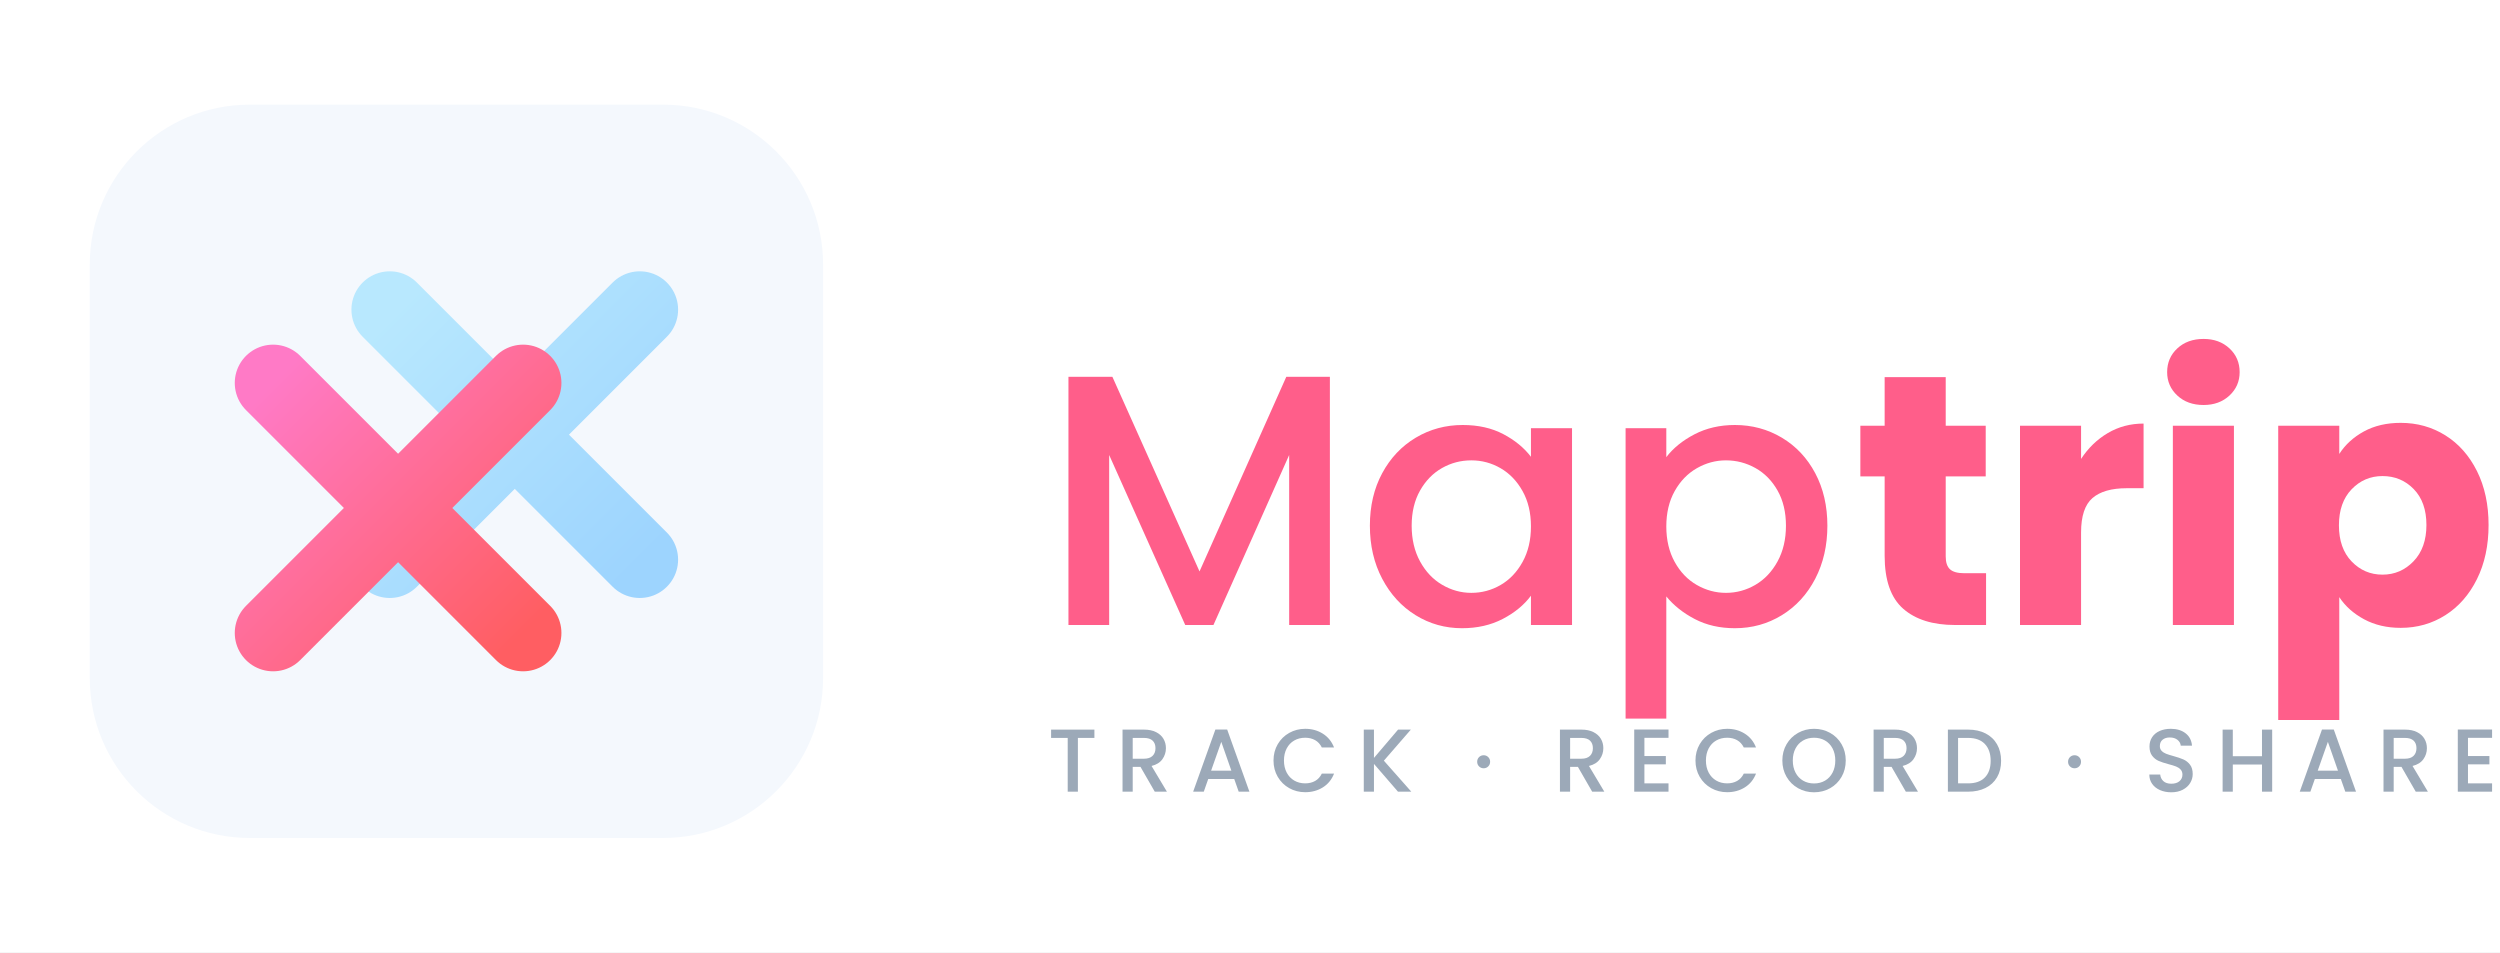
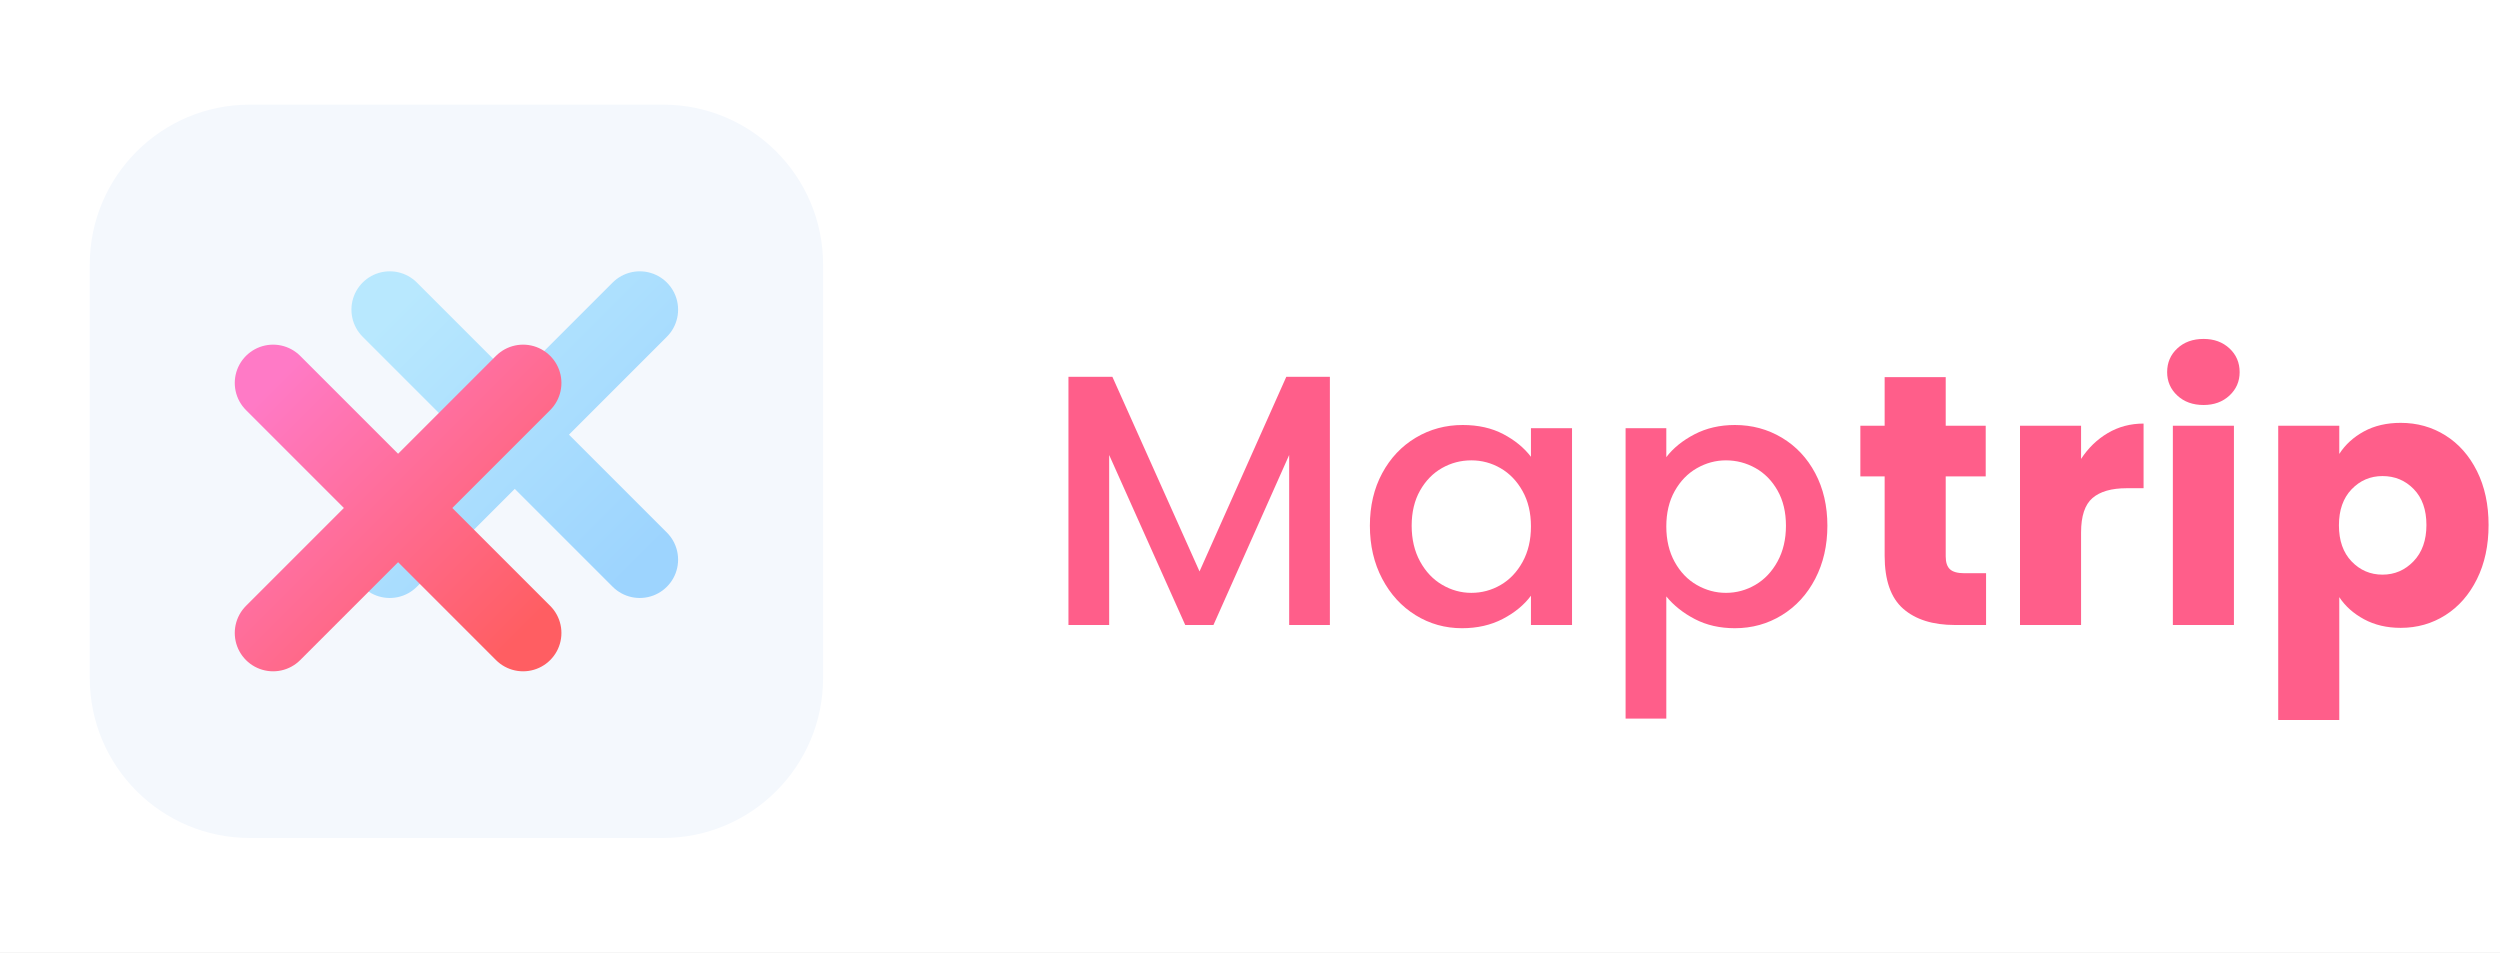
<svg xmlns="http://www.w3.org/2000/svg" width="840" height="320" viewBox="0 0 840 320">
  <defs>
    <linearGradient id="lx" x1="0" y1="0" x2="1" y2="1">
      <stop offset="0" stop-color="#7CD8FF" />
      <stop offset="1" stop-color="#46B0FF" />
    </linearGradient>
    <linearGradient id="dx" x1="0" y1="0" x2="1" y2="1">
      <stop offset="0" stop-color="#FF7AC6" />
      <stop offset="1" stop-color="#FF5E62" />
    </linearGradient>
  </defs>
  <rect width="840" height="320" fill="#FFFFFF" />
  <g transform="translate(10,15) scale(0.56)">
    <rect x="36" y="36" width="440" height="440" rx="96" fill="#F4F8FD" />
    <clipPath id="cp">
      <rect x="36" y="36" width="440" height="440" rx="96" />
    </clipPath>
    <g clip-path="url(#cp)">
      <g opacity="0.5">
        <path d="M216.0 159.0 L366.0 309.0" stroke="url(#lx)" stroke-width="46" stroke-linecap="round" />
        <path d="M366.0 159.0 L216.0 309.0" stroke="url(#lx)" stroke-width="46" stroke-linecap="round" />
      </g>
      <g opacity="1.0">
        <path d="M146.0 203.0 L296.0 353.0" stroke="url(#dx)" stroke-width="46" stroke-linecap="round" />
        <path d="M296.0 203.0 L146.0 353.0" stroke="url(#dx)" stroke-width="46" stroke-linecap="round" />
      </g>
    </g>
  </g>
  <g transform="translate(20,30)">
    <g transform="translate(330.00,180.00) scale(0.12,-0.12)">
      <path d="M807 695V0H693V476L481 0H402L189 476V0H75V695H198L442 150L685 695Z" fill="#FF5E8A" />
    </g>
    <g transform="translate(435.84,180.00) scale(0.12,-0.12)">
      <path d="M297 560Q362 560 410.5 534.5Q459 509 488 471V551H603V0H488V82Q459 43 409.0 17.0Q359 -9 295 -9Q224 -9 165.0 27.5Q106 64 71.5 129.5Q37 195 37 278Q37 361 71.5 425.0Q106 489 165.5 524.5Q225 560 297 560ZM321 461Q277 461 239.0 439.5Q201 418 177.5 376.5Q154 335 154 278Q154 221 177.5 178.0Q201 135 239.5 112.5Q278 90 321 90Q365 90 403.0 112.0Q441 134 464.5 176.5Q488 219 488 276Q488 333 464.5 375.0Q441 417 403.0 439.0Q365 461 321 461Z" fill="#FF5E8A" />
    </g>
    <g transform="translate(517.20,180.00) scale(0.12,-0.12)">
      <path d="M381 560Q453 560 512.5 524.5Q572 489 606.0 425.0Q640 361 640 278Q640 195 606.0 129.5Q572 64 512.5 27.5Q453 -9 381 -9Q318 -9 269.0 16.5Q220 42 189 80V-262H75V551H189V470Q218 508 268.0 534.0Q318 560 381 560ZM356 461Q313 461 274.5 439.0Q236 417 212.5 375.0Q189 333 189 276Q189 219 212.5 176.5Q236 134 274.5 112.0Q313 90 356 90Q400 90 438.5 112.5Q477 135 500.5 178.0Q524 221 524 278Q524 335 500.5 376.5Q477 418 438.5 439.5Q400 461 356 461Z" fill="#FF5E8A" />
    </g>
    <g transform="translate(602.56,180.00) scale(0.12,-0.12)">
      <path d="M373 145V0H286Q193 0 141.0 45.5Q89 91 89 194V416H21V558H89V694H260V558H372V416H260V192Q260 167 272.0 156.0Q284 145 312 145Z" fill="#FF5E8A" />
    </g>
    <g transform="translate(651.28,180.00) scale(0.12,-0.12)">
      <path d="M408 564V383H361Q297 383 265.0 355.5Q233 328 233 259V0H62V558H233V465Q263 511 308.0 537.5Q353 564 408 564Z" fill="#FF5E8A" />
    </g>
    <g transform="translate(702.64,180.00) scale(0.12,-0.12)">
      <path d="M46 708Q46 748 74.5 774.5Q103 801 148 801Q192 801 220.5 774.5Q249 748 249 708Q249 669 220.5 642.5Q192 616 148 616Q103 616 74.5 642.5Q46 669 46 708ZM233 558V0H62V558Z" fill="#FF5E8A" />
    </g>
    <g transform="translate(738.04,180.00) scale(0.12,-0.12)">
      <path d="M405 566Q474 566 530.0 531.0Q586 496 618.5 431.0Q651 366 651 280Q651 194 618.5 128.5Q586 63 530.0 27.5Q474 -8 405 -8Q347 -8 302.5 16.0Q258 40 233 78V-266H62V558H233V479Q258 518 302.0 542.0Q346 566 405 566ZM354 417Q303 417 267.5 380.0Q232 343 232 279Q232 215 267.5 178.0Q303 141 354 141Q405 141 441.0 178.5Q477 216 477 280Q477 344 441.5 380.5Q406 417 354 417Z" fill="#FF5E8A" />
    </g>
-     <g transform="translate(332.00,236.00) scale(0.03,-0.03)">
-       <path d="M524 695V602H339V0H225V602H39V695Z" fill="#9CA9B8" />
-     </g>
-     <g transform="translate(354.92,236.00) scale(0.03,-0.03)">
-       <path d="M436 0 276 278H189V0H75V695H315Q395 695 450.5 667.0Q506 639 533.5 592.0Q561 545 561 487Q561 419 521.5 363.5Q482 308 400 288L572 0ZM189 369H315Q379 369 411.5 401.0Q444 433 444 487Q444 541 412.0 571.5Q380 602 315 602H189Z" fill="#9CA9B8" />
-     </g>
-     <g transform="translate(379.88,236.00) scale(0.03,-0.03)">
-       <path d="M494 142H203L153 0H34L283 696H415L664 0H544ZM462 235 349 558 235 235Z" fill="#9CA9B8" />
-     </g>
-     <g transform="translate(406.79,236.00) scale(0.03,-0.03)">
-       <path d="M392 704Q503 704 589.5 649.5Q676 595 715 495H578Q551 550 503.0 577.0Q455 604 392 604Q323 604 269.0 573.0Q215 542 184.5 484.0Q154 426 154 349Q154 272 184.5 214.0Q215 156 269.0 124.5Q323 93 392 93Q455 93 503.0 120.0Q551 147 578 202H715Q676 102 589.5 48.0Q503 -6 392 -6Q294 -6 213.0 39.5Q132 85 84.5 166.0Q37 247 37 349Q37 451 84.5 532.0Q132 613 213.5 658.5Q295 704 392 704Z" fill="#9CA9B8" />
-     </g>
-     <g transform="translate(435.98,236.00) scale(0.03,-0.03)">
-       <path d="M458 0 189 311V0H75V695H189V378L459 695H602L300 347L607 0Z" fill="#9CA9B8" />
-     </g>
-     <g transform="translate(474.77,236.00) scale(0.03,-0.03)">
-       <path d="M52 335Q52 366 73.0 387.0Q94 408 125 408Q155 408 176.0 387.0Q197 366 197 335Q197 304 176.0 283.0Q155 262 125 262Q94 262 73.0 283.0Q52 304 52 335Z" fill="#9CA9B8" />
-     </g>
-     <g transform="translate(501.89,236.00) scale(0.03,-0.03)">
-       <path d="M436 0 276 278H189V0H75V695H315Q395 695 450.5 667.0Q506 639 533.5 592.0Q561 545 561 487Q561 419 521.5 363.5Q482 308 400 288L572 0ZM189 369H315Q379 369 411.5 401.0Q444 433 444 487Q444 541 412.0 571.5Q380 602 315 602H189Z" fill="#9CA9B8" />
-     </g>
-     <g transform="translate(526.85,236.00) scale(0.03,-0.03)">
-       <path d="M189 603V399H429V306H189V93H459V0H75V696H459V603Z" fill="#9CA9B8" />
-     </g>
-     <g transform="translate(548.57,236.00) scale(0.03,-0.03)">
-       <path d="M392 704Q503 704 589.5 649.5Q676 595 715 495H578Q551 550 503.0 577.0Q455 604 392 604Q323 604 269.0 573.0Q215 542 184.5 484.0Q154 426 154 349Q154 272 184.5 214.0Q215 156 269.0 124.5Q323 93 392 93Q455 93 503.0 120.0Q551 147 578 202H715Q676 102 589.5 48.0Q503 -6 392 -6Q294 -6 213.0 39.5Q132 85 84.5 166.0Q37 247 37 349Q37 451 84.5 532.0Q132 613 213.5 658.5Q295 704 392 704Z" fill="#9CA9B8" />
-     </g>
-     <g transform="translate(577.76,236.00) scale(0.03,-0.03)">
-       <path d="M37 349Q37 451 84.5 532.0Q132 613 213.5 658.5Q295 704 392 704Q490 704 571.5 658.5Q653 613 700.0 532.0Q747 451 747 349Q747 247 700.0 165.5Q653 84 571.5 38.5Q490 -7 392 -7Q295 -7 213.5 38.5Q132 84 84.5 165.5Q37 247 37 349ZM630 349Q630 426 599.5 484.0Q569 542 515.0 573.0Q461 604 392 604Q323 604 269.0 573.0Q215 542 184.5 484.0Q154 426 154 349Q154 272 184.5 213.5Q215 155 269.0 123.5Q323 92 392 92Q461 92 515.0 123.5Q569 155 599.5 213.5Q630 272 630 349Z" fill="#9CA9B8" />
-     </g>
-     <g transform="translate(607.28,236.00) scale(0.03,-0.03)">
-       <path d="M436 0 276 278H189V0H75V695H315Q395 695 450.5 667.0Q506 639 533.5 592.0Q561 545 561 487Q561 419 521.5 363.5Q482 308 400 288L572 0ZM189 369H315Q379 369 411.5 401.0Q444 433 444 487Q444 541 412.0 571.5Q380 602 315 602H189Z" fill="#9CA9B8" />
-     </g>
-     <g transform="translate(632.24,236.00) scale(0.03,-0.03)">
-       <path d="M671 345Q671 239 625.5 161.0Q580 83 496.5 41.5Q413 0 302 0H75V695H302Q413 695 496.5 652.5Q580 610 625.5 530.5Q671 451 671 345ZM554 345Q554 466 489.0 534.0Q424 602 302 602H189V93H302Q424 93 489.0 159.0Q554 225 554 345Z" fill="#9CA9B8" />
-     </g>
-     <g transform="translate(673.31,236.00) scale(0.03,-0.03)">
-       <path d="M52 335Q52 366 73.0 387.0Q94 408 125 408Q155 408 176.0 387.0Q197 366 197 335Q197 304 176.0 283.0Q155 262 125 262Q94 262 73.0 283.0Q52 304 52 335Z" fill="#9CA9B8" />
-     </g>
-     <g transform="translate(700.43,236.00) scale(0.03,-0.03)">
-       <path d="M58 192H180Q184 147 215.5 118.0Q247 89 304 89Q363 89 396.0 117.5Q429 146 429 191Q429 226 408.5 248.0Q388 270 357.5 282.0Q327 294 273 308Q205 326 162.5 344.5Q120 363 90.0 402.0Q60 441 60 506Q60 566 90.0 611.0Q120 656 174.0 680.0Q228 704 299 704Q400 704 464.5 653.5Q529 603 536 515H410Q407 553 374.0 580.0Q341 607 287 607Q238 607 207.0 582.0Q176 557 176 510Q176 478 195.5 457.5Q215 437 245.0 425.0Q275 413 327 399Q396 380 439.5 361.0Q483 342 513.5 302.5Q544 263 544 197Q544 144 515.5 97.0Q487 50 432.5 21.5Q378 -7 304 -7Q234 -7 178.0 17.5Q122 42 90.0 87.0Q58 132 58 192Z" fill="#9CA9B8" />
-     </g>
-     <g transform="translate(724.55,236.00) scale(0.03,-0.03)">
-       <path d="M630 695V0H516V304H189V0H75V695H189V397H516V695Z" fill="#9CA9B8" />
-     </g>
-     <g transform="translate(751.70,236.00) scale(0.03,-0.03)">
-       <path d="M494 142H203L153 0H34L283 696H415L664 0H544ZM462 235 349 558 235 235Z" fill="#9CA9B8" />
-     </g>
-     <g transform="translate(778.61,236.00) scale(0.03,-0.03)">
-       <path d="M436 0 276 278H189V0H75V695H315Q395 695 450.5 667.0Q506 639 533.5 592.0Q561 545 561 487Q561 419 521.5 363.5Q482 308 400 288L572 0ZM189 369H315Q379 369 411.5 401.0Q444 433 444 487Q444 541 412.0 571.5Q380 602 315 602H189Z" fill="#9CA9B8" />
-     </g>
-     <g transform="translate(803.57,236.00) scale(0.03,-0.03)">
-       <path d="M189 603V399H429V306H189V93H459V0H75V696H459V603Z" fill="#9CA9B8" />
-     </g>
  </g>
</svg>
